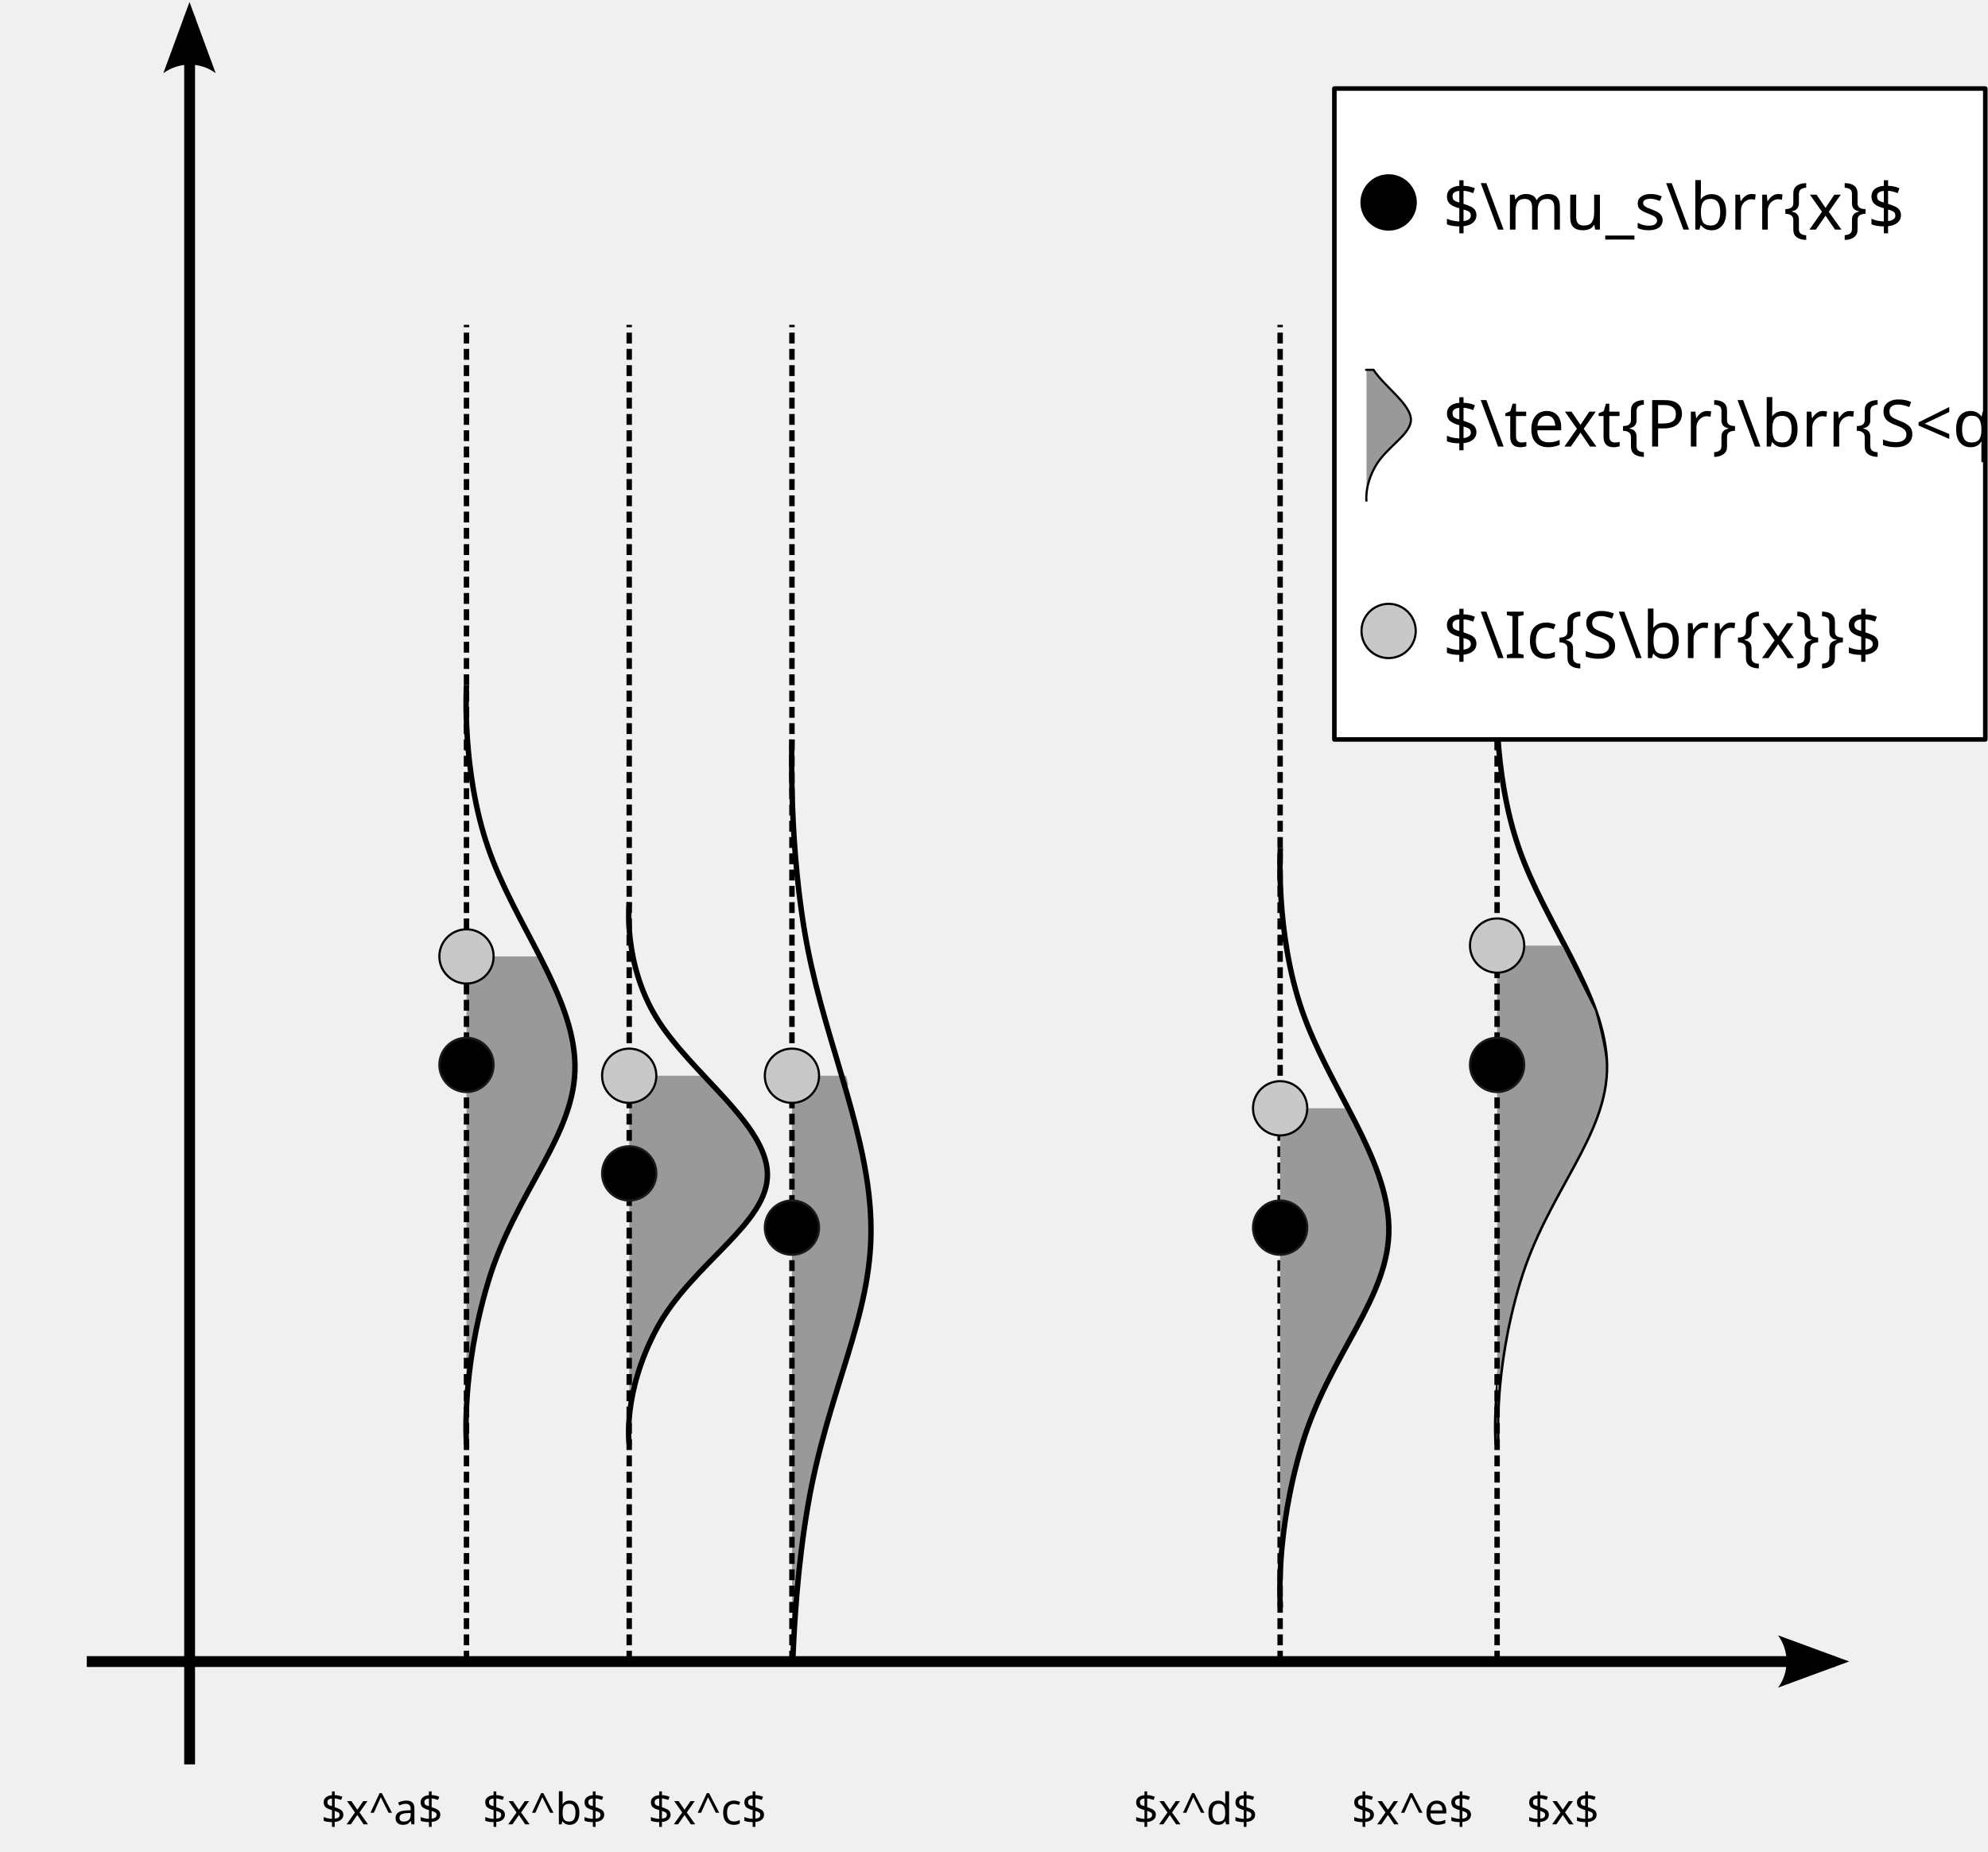
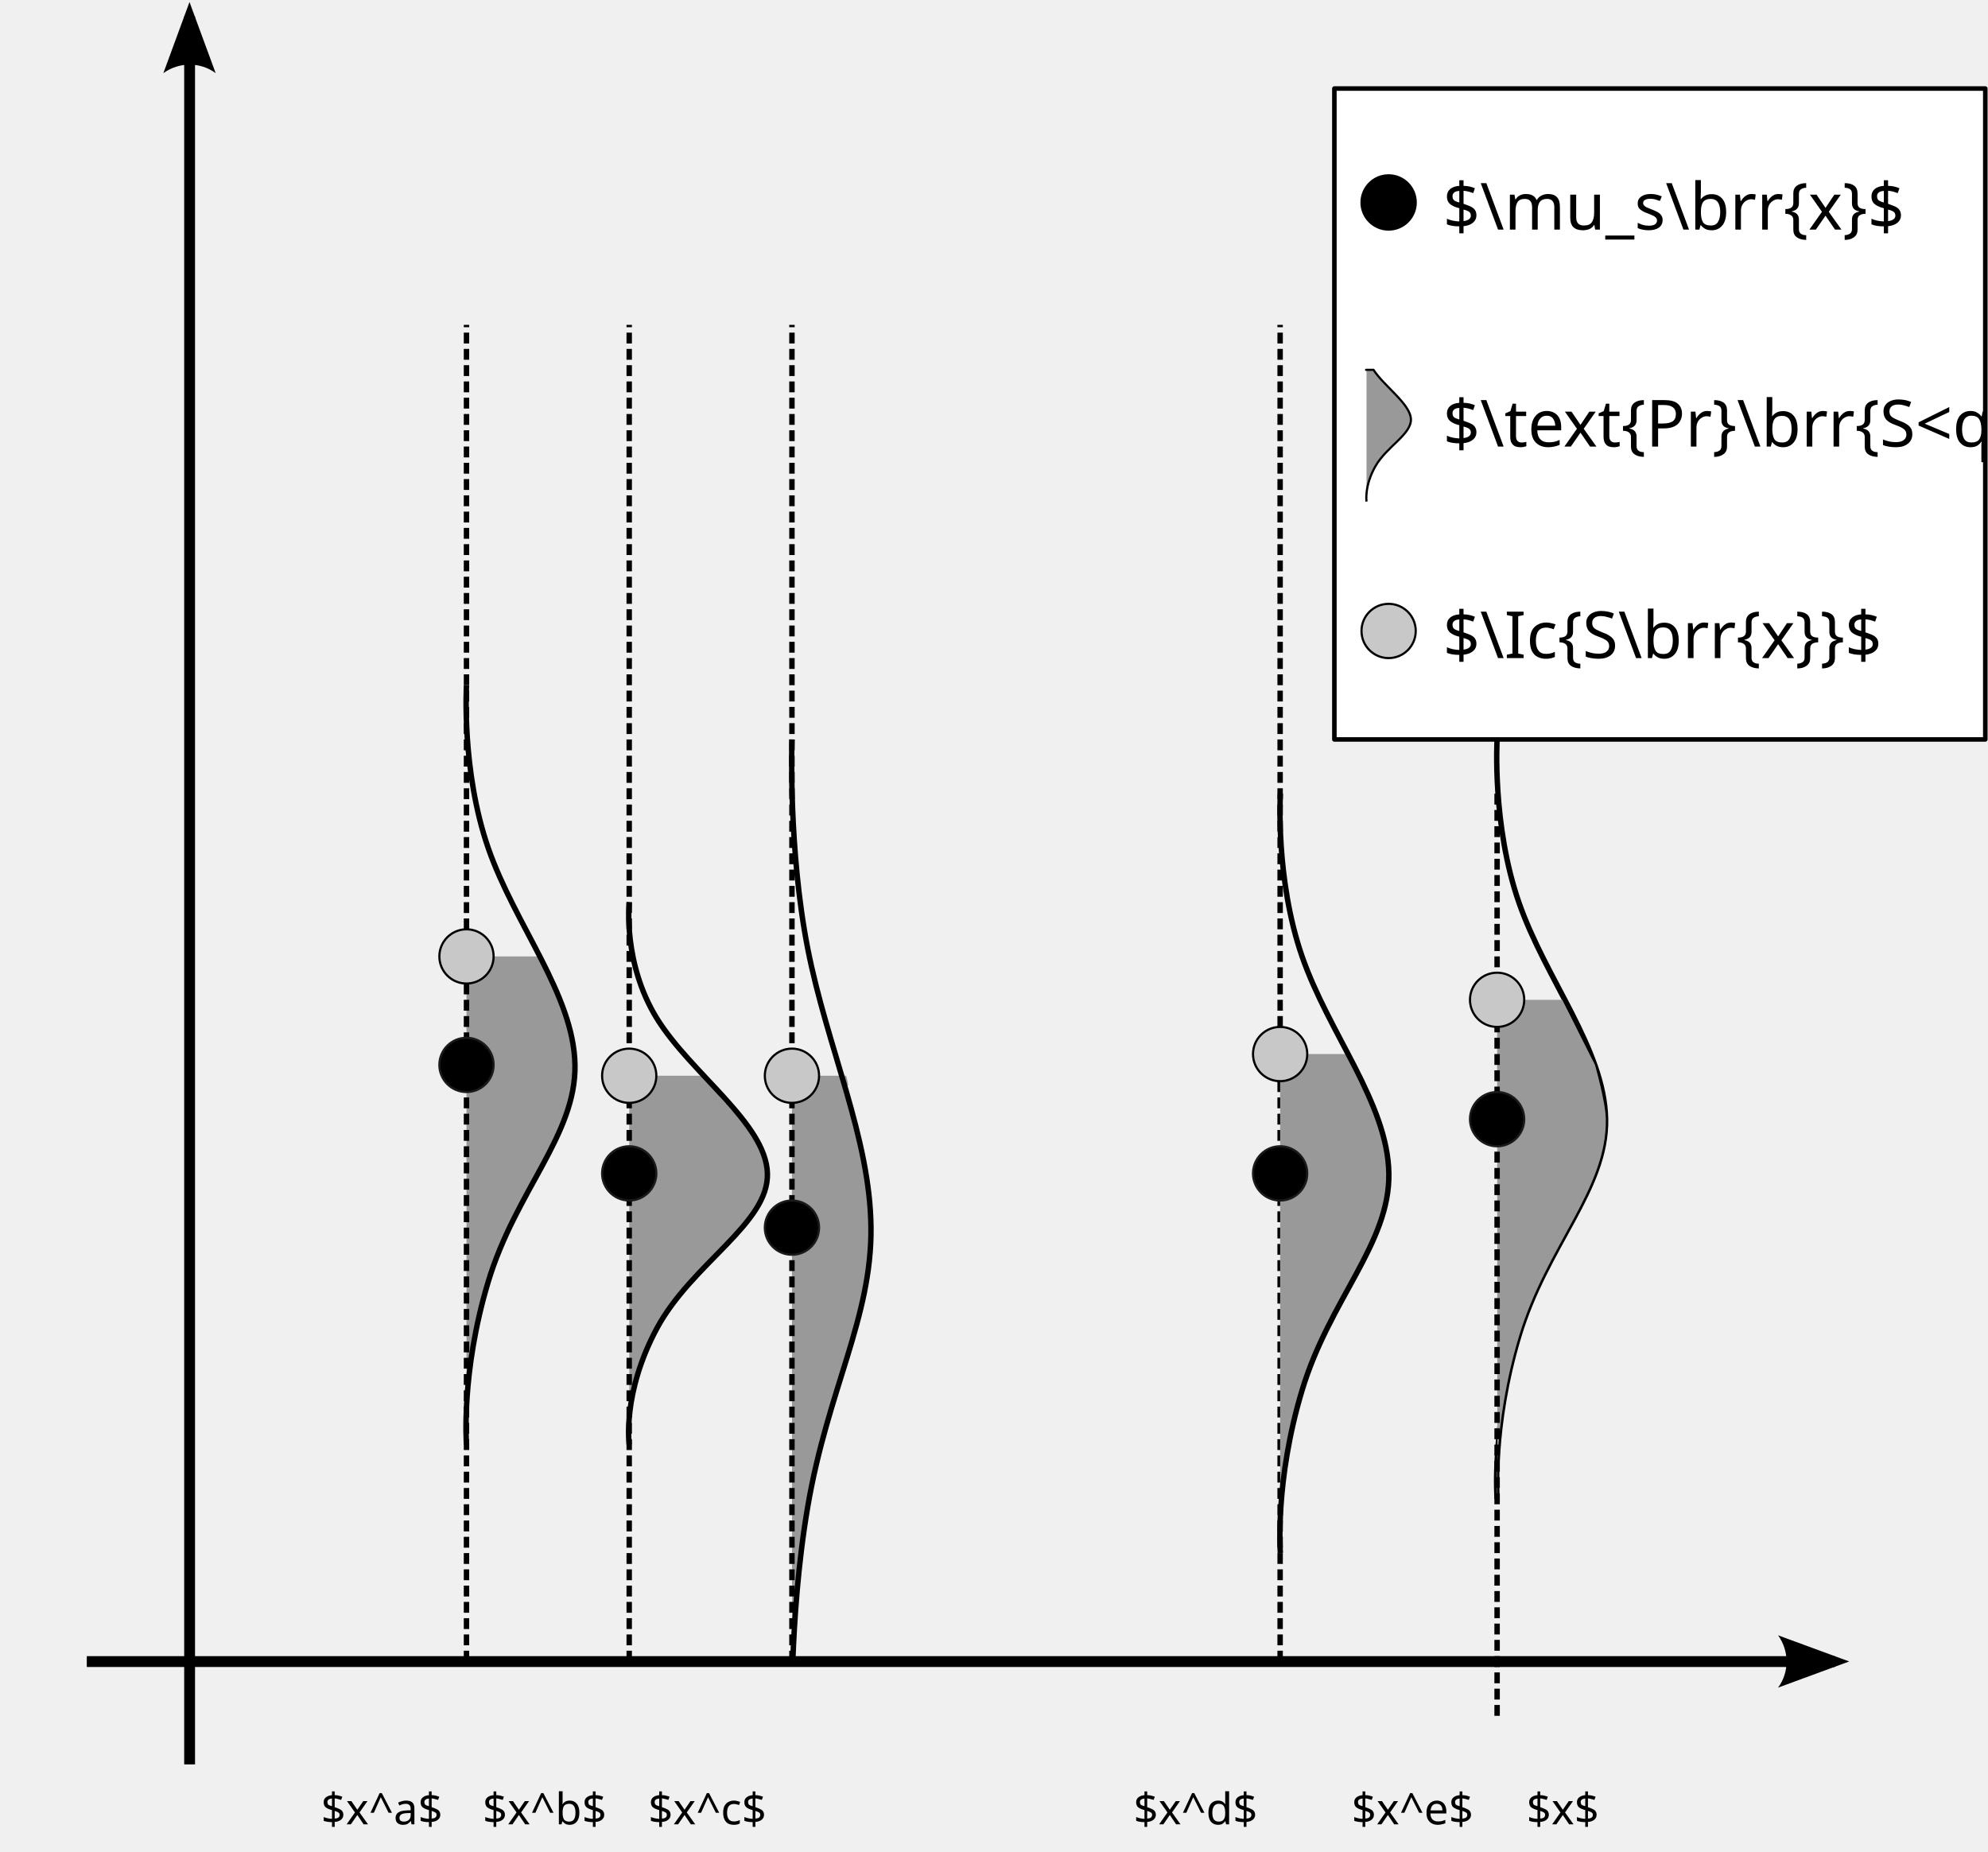
<svg xmlns="http://www.w3.org/2000/svg" width="183.25" height="170.644" id="svg2" version="1.1">
  <defs id="defs4">
    <marker orient="auto" refY="0" refX="0" id="Arrow2Mend" style="overflow:visible">
      <path id="path3802" style="fill-rule:evenodd;stroke-width:0.625;stroke-linejoin:round" d="M 8.719,4.034 -2.207,0.016 8.719,-4.002 c -1.745,2.372 -1.735,5.617 -6e-7,8.035 z" transform="scale(-0.6,-0.6)" />
    </marker>
    <marker orient="auto" refY="0" refX="0" id="Arrow1Lend" style="overflow:visible">
      <path id="path3778" d="M 0,0 5,-5 -12.5,0 5,5 0,0 z" style="fill-rule:evenodd;stroke:#000000;stroke-width:1pt" transform="matrix(-0.8,0,0,-0.8,-10,0)" />
    </marker>
  </defs>
  <g id="layer1" transform="translate(-182,-59.20009)">
    <path style="color:#000000;display:inline;overflow:visible;visibility:visible;fill:#999999;fill-opacity:1;stroke:none;stroke-width:0.5;marker:none;enable-background:accumulate" d="m 255.012,212.362 c 0.134,-3.474 0.454,-8.742 1.374,-14.131 1.841,-10.778 5.906,-17.398 5.828,-25.714 -0.039,-4.158 -1.046,-8.294 -2.268,-12.537 -0.611,-2.121 0.678,0.573 0.053,-1.618 -1.811,0.003 -4,0 -5,0" id="path4778-1-8" />
    <path style="color:#000000;display:inline;overflow:visible;visibility:visible;fill:#999999;fill-opacity:1;stroke:none;stroke-width:0.5;marker:none;enable-background:accumulate" d="m 240.011,192.362 c 0,0 -0.671,-4.726 2.548,-10.714 3.219,-5.988 10.328,-9.665 10.191,-14.286 -0.137,-4.62 -2.599,-3.905 -5.75,-9 h -7" id="path4778-7-1" />
    <path style="color:#000000;display:inline;overflow:visible;visibility:visible;fill:#999999;fill-opacity:1;stroke:none;stroke-width:0.5;marker:none;enable-background:accumulate" d="m 225,192.362 c 0,0 -0.527,-6.617 2,-15 2.527,-8.383 8.108,-13.532 8,-20 -0.027,-1.617 -1,-5 -1,-5 l -2,-5 h -7" id="path4778-3" />
    <path style="color:#000000;fill:none;stroke:#000000;stroke-width:1px;stroke-linecap:butt;stroke-linejoin:miter;stroke-miterlimit:4;stroke-opacity:1;stroke-dasharray:none;stroke-dashoffset:0;marker:none;marker-end:url(#Arrow2Mend);visibility:visible;display:inline;overflow:visible;enable-background:accumulate" d="m 199.478,221.84 0,-161.13" id="path2991" />
    <path style="color:#000000;fill:none;stroke:#000000;stroke-width:1px;stroke-linecap:butt;stroke-linejoin:miter;stroke-miterlimit:4;stroke-opacity:1;stroke-dasharray:none;stroke-dashoffset:0;marker:none;marker-end:url(#Arrow2Mend);visibility:visible;display:inline;overflow:visible;enable-background:accumulate" d="m 190,212.362 161.131,0" id="path2993" />
    <text xml:space="preserve" style="font-style:normal;font-weight:normal;line-height:0%;font-family:sans-serif;text-align:end;letter-spacing:0px;word-spacing:0px;text-anchor:end;fill:#000000;fill-opacity:1;stroke:none" x="345" y="227.362" id="text4524">
      <tspan id="tspan4526" x="345" y="227.362" style="font-size:4px;line-height:1.25;font-family:sans-serif">$x$</tspan>
    </text>
    <text xml:space="preserve" style="font-style:normal;font-weight:normal;line-height:0%;font-family:sans-serif;text-align:end;letter-spacing:0px;word-spacing:0px;text-anchor:end;fill:#000000;fill-opacity:1;stroke:none" x="195" y="77.362" id="text4528">
      <tspan id="tspan4530" x="195" y="77.362" style="font-size:4px;line-height:1.25;font-family:sans-serif">$S\brr{x}$</tspan>
    </text>
    <path style="color:#000000;fill:none;stroke:#000000;stroke-width:0.5;stroke-linecap:butt;stroke-linejoin:miter;stroke-miterlimit:4;stroke-opacity:1;stroke-dasharray:1, 0.5;stroke-dashoffset:0;marker:none;visibility:visible;display:inline;overflow:visible;enable-background:accumulate" d="M 225,212.362 225,89.145" id="path3053" />
    <path style="color:#000000;fill:none;stroke:#000000;stroke-width:0.5;stroke-linecap:butt;stroke-linejoin:miter;stroke-miterlimit:4;stroke-opacity:1;stroke-dasharray:1, 0.5;stroke-dashoffset:0;marker:none;visibility:visible;display:inline;overflow:visible;enable-background:accumulate" d="M 240,212.362 240,89.145" id="path3055" />
    <path style="color:#000000;fill:none;stroke:#000000;stroke-width:0.5;stroke-linecap:butt;stroke-linejoin:miter;stroke-miterlimit:4;stroke-opacity:1;stroke-dasharray:1, 0.5;stroke-dashoffset:0;marker:none;visibility:visible;display:inline;overflow:visible;enable-background:accumulate" d="M 255,212.362 255,89.145" id="path3057" />
    <path style="color:#000000;fill:none;stroke:#000000;stroke-width:0.5;stroke-linecap:butt;stroke-linejoin:miter;stroke-miterlimit:4;stroke-opacity:1;stroke-dasharray:1, 0.5;stroke-dashoffset:0;marker:none;visibility:visible;display:inline;overflow:visible;enable-background:accumulate" d="M 300,212.362 300,89.145" id="path3059" />
-     <path style="color:#000000;display:inline;overflow:visible;visibility:visible;fill:none;stroke:#000000;stroke-width:0.5;stroke-linecap:butt;stroke-linejoin:miter;stroke-miterlimit:4;stroke-dasharray:none;stroke-dashoffset:0;stroke-opacity:1;marker:none;enable-background:accumulate" d="m 320,192.362 c 0,0 -0.527,-6.617 2,-15 2.527,-8.383 8.108,-13.532 8,-20 -0.108,-6.468 -5.527,-12.867 -8,-20 -2.473,-7.133 -2,-15 -2,-15" id="path4778-2" />
+     <path style="color:#000000;display:inline;overflow:visible;visibility:visible;fill:none;stroke:#000000;stroke-width:0.5;stroke-linecap:butt;stroke-linejoin:miter;stroke-miterlimit:4;stroke-dasharray:none;stroke-dashoffset:0;stroke-opacity:1;marker:none;enable-background:accumulate" d="m 320,197.362 c 0,0 -0.527,-6.617 2,-15 2.527,-8.383 8.108,-13.532 8,-20 -0.108,-6.468 -5.527,-12.867 -8,-20 -2.473,-7.133 -2,-15 -2,-15" id="path4778-2" />
    <rect style="color:#000000;display:inline;overflow:visible;visibility:visible;fill:#ffffff;stroke:#000000;stroke-width:0.42;stroke-linecap:butt;stroke-linejoin:round;stroke-miterlimit:4;stroke-dasharray:none;stroke-dashoffset:0;stroke-opacity:1;marker:none;enable-background:accumulate" id="rect3991" width="60" height="60" x="305" y="67.362" />
    <flowRoot xml:space="preserve" id="flowRoot3841" style="font-style:normal;font-weight:normal;line-height:0.01%;font-family:sans-serif;letter-spacing:0px;word-spacing:0px;fill:#000000;fill-opacity:1;stroke:none" transform="translate(188.8545,131.0378)">
      <flowRegion id="flowRegion3843" style="font-family:sans-serif">
        <rect id="rect3845" width="6.429" height="106.786" x="166.071" y="-62.912" style="font-family:sans-serif" />
      </flowRegion>
      <flowPara id="flowPara3847" style="font-size:10px;line-height:1.25;font-family:sans-serif"> </flowPara>
    </flowRoot>
    <flowRoot xml:space="preserve" id="flowRoot3849" style="font-style:normal;font-weight:normal;line-height:0.01%;font-family:sans-serif;letter-spacing:0px;word-spacing:0px;fill:#000000;fill-opacity:1;stroke:none" transform="translate(188.8545,131.0378)">
      <flowRegion id="flowRegion3851" style="font-family:sans-serif">
        <rect id="rect3853" width="30.714" height="84.286" x="219.643" y="71.017" style="font-family:sans-serif" />
      </flowRegion>
      <flowPara id="flowPara3855" style="font-size:10px;line-height:1.25;font-family:sans-serif"> </flowPara>
    </flowRoot>
    <text xml:space="preserve" style="font-style:normal;font-weight:normal;line-height:0%;font-family:sans-serif;text-align:center;letter-spacing:0px;word-spacing:0px;text-anchor:middle;fill:#000000;fill-opacity:1;stroke:none" x="225" y="227.362" id="text4524-1">
      <tspan id="tspan4526-7" x="225" y="227.362" style="font-size:4px;line-height:1.25;font-family:sans-serif">$x^a$</tspan>
    </text>
    <text xml:space="preserve" style="font-style:normal;font-weight:normal;line-height:0%;font-family:sans-serif;text-align:center;letter-spacing:0px;word-spacing:0px;text-anchor:middle;fill:#000000;fill-opacity:1;stroke:none" x="240" y="227.362" id="text4524-4">
      <tspan id="tspan4526-0" x="240" y="227.362" style="font-size:4px;line-height:1.25;font-family:sans-serif">$x^b$</tspan>
    </text>
    <text xml:space="preserve" style="font-style:normal;font-weight:normal;line-height:0%;font-family:sans-serif;text-align:center;letter-spacing:0px;word-spacing:0px;text-anchor:middle;fill:#000000;fill-opacity:1;stroke:none" x="255" y="227.362" id="text4524-9">
      <tspan id="tspan4526-4" x="255" y="227.362" style="font-size:4px;line-height:1.25;font-family:sans-serif">$x^c$</tspan>
    </text>
    <text xml:space="preserve" style="font-style:normal;font-weight:normal;line-height:0%;font-family:sans-serif;text-align:center;letter-spacing:0px;word-spacing:0px;text-anchor:middle;fill:#000000;fill-opacity:1;stroke:none" x="300" y="227.362" id="text4524-8">
      <tspan id="tspan4526-8" x="300" y="227.362" style="font-size:4px;line-height:1.25;font-family:sans-serif">$x^d$</tspan>
    </text>
    <path style="color:#000000;fill:none;stroke:#000000;stroke-width:0.5;stroke-linecap:butt;stroke-linejoin:miter;stroke-miterlimit:4;stroke-opacity:1;stroke-dasharray:none;stroke-dashoffset:0;marker:none;visibility:visible;display:inline;overflow:visible;enable-background:accumulate" d="m 225,192.362 c 0,0 -0.527,-6.617 2,-15 2.527,-8.383 8.108,-13.532 8,-20 -0.108,-6.468 -5.527,-12.867 -8,-20 -2.473,-7.133 -2,-15 -2,-15" id="path4778" />
    <path style="color:#000000;fill:none;stroke:#000000;stroke-width:0.5;stroke-linecap:butt;stroke-linejoin:miter;stroke-miterlimit:4;stroke-opacity:1;stroke-dasharray:none;stroke-dashoffset:0;marker:none;visibility:visible;display:inline;overflow:visible;enable-background:accumulate" d="m 255.083,212.208 c 0.134,-3.474 0.454,-8.742 1.374,-14.131 1.841,-10.778 5.906,-17.398 5.828,-25.714 -0.079,-8.317 -4.026,-16.543 -5.828,-25.714 C 254.655,137.477 255,127.362 255,127.362" id="path4778-1" />
    <path style="color:#000000;fill:none;stroke:#000000;stroke-width:0.5;stroke-linecap:butt;stroke-linejoin:miter;stroke-miterlimit:4;stroke-opacity:1;stroke-dasharray:none;stroke-dashoffset:0;marker:none;visibility:visible;display:inline;overflow:visible;enable-background:accumulate" d="m 240,192.362 c 0,0 -0.671,-4.726 2.548,-10.714 3.219,-5.988 10.328,-9.665 10.191,-14.286 -0.137,-4.62 -7.041,-9.191 -10.191,-14.286 C 239.397,147.982 240,142.362 240,142.362" id="path4778-7" />
    <path style="color:#000000;fill:#000000;fill-opacity:1;fill-rule:nonzero;stroke:#1a1a1a;stroke-width:0.2;stroke-linecap:butt;stroke-linejoin:round;stroke-miterlimit:4;stroke-opacity:1;stroke-dasharray:none;stroke-dashoffset:0;marker:none;visibility:visible;display:inline;overflow:visible;enable-background:accumulate" id="path4419-5" d="m 215,189.862 a 2.5,2.5 0 0 1 -2.5,2.5 2.5,2.5 0 0 1 -2.5,-2.5 2.5,2.5 0 0 1 2.5,-2.5 2.5,2.5 0 0 1 2.5,2.5 z" transform="translate(42.5,-17.5)" />
    <path style="color:#000000;fill:#000000;fill-opacity:1;fill-rule:nonzero;stroke:#1a1a1a;stroke-width:0.2;stroke-linecap:butt;stroke-linejoin:round;stroke-miterlimit:4;stroke-opacity:1;stroke-dasharray:none;stroke-dashoffset:0;marker:none;visibility:visible;display:inline;overflow:visible;enable-background:accumulate" id="path4419-17" d="m 215,189.862 a 2.5,2.5 0 0 1 -2.5,2.5 2.5,2.5 0 0 1 -2.5,-2.5 2.5,2.5 0 0 1 2.5,-2.5 2.5,2.5 0 0 1 2.5,2.5 z" transform="translate(27.5,-22.5)" />
    <path style="color:#000000;fill:#000000;fill-opacity:1;fill-rule:nonzero;stroke:#1a1a1a;stroke-width:0.2;stroke-linecap:butt;stroke-linejoin:round;stroke-miterlimit:4;stroke-opacity:1;stroke-dasharray:none;stroke-dashoffset:0;marker:none;visibility:visible;display:inline;overflow:visible;enable-background:accumulate" id="path4419-17-5" d="m 215,189.862 a 2.5,2.5 0 0 1 -2.5,2.5 2.5,2.5 0 0 1 -2.5,-2.5 2.5,2.5 0 0 1 2.5,-2.5 2.5,2.5 0 0 1 2.5,2.5 z" transform="translate(12.5,-32.5)" />
-     <path style="color:#000000;display:inline;overflow:visible;visibility:visible;fill:#999999;fill-opacity:1;stroke:none;stroke-width:0.5;marker:none;enable-background:accumulate" d="m 300,207.362 c 0,0 -0.527,-6.617 2,-15 2.527,-8.383 8.108,-13.532 8,-20 -0.027,-1.617 -1,-5 -1,-5 l -3,-6 h -6" id="path4778-3-80" />
+     <path style="color:#000000;display:inline;overflow:visible;visibility:visible;fill:#999999;fill-opacity:1;stroke:none;stroke-width:0.5;marker:none;enable-background:accumulate" d="m 300,202.362 c 0,0 -0.527,-6.617 2,-15 2.527,-8.383 8.108,-13.532 8,-20 -0.027,-1.617 -1,-5 -1,-5 l -3,-6 h -6" id="path4778-3-80" />
    <text xml:space="preserve" style="font-style:normal;font-weight:normal;line-height:0%;font-family:sans-serif;text-align:start;letter-spacing:0px;word-spacing:0px;text-anchor:start;fill:#000000;fill-opacity:1;stroke:none" x="315" y="100.362" id="text4524-1-1-5-6-7-4">
      <tspan id="tspan4526-7-1-2-1-4-0" x="315" y="100.362" style="font-size:6px;line-height:1.25;font-family:sans-serif">$\text{Pr}\brr{S&lt;q}$</tspan>
    </text>
    <circle style="color:#000000;display:inline;overflow:visible;visibility:visible;fill:#c8c8c8;fill-opacity:1;fill-rule:nonzero;stroke:#000000;stroke-width:0.2;stroke-linecap:butt;stroke-linejoin:round;stroke-miterlimit:4;stroke-dasharray:none;stroke-dashoffset:0;stroke-opacity:1;marker:none;enable-background:accumulate" id="path4419-51" cx="310" cy="117.362" r="2.5" />
    <circle style="color:#000000;display:inline;overflow:visible;visibility:visible;fill:#000000;fill-opacity:1;fill-rule:nonzero;stroke:#000000;stroke-width:0.2;stroke-linecap:butt;stroke-linejoin:round;stroke-miterlimit:4;stroke-dasharray:none;stroke-dashoffset:0;stroke-opacity:1;marker:none;enable-background:accumulate" id="path4419-17-7" cx="310" cy="77.862" r="2.5" />
    <text xml:space="preserve" style="font-style:normal;font-weight:normal;line-height:0%;font-family:sans-serif;text-align:start;letter-spacing:0px;word-spacing:0px;text-anchor:start;fill:#000000;fill-opacity:1;stroke:none" x="315" y="119.862" id="text4524-1-1">
      <tspan id="tspan4526-7-1" x="315" y="119.862" style="font-size:6px;line-height:1.25;font-family:sans-serif">$\Ic{S\brr{x}}$</tspan>
    </text>
    <text xml:space="preserve" style="font-style:normal;font-weight:normal;line-height:0%;font-family:sans-serif;text-align:start;letter-spacing:0px;word-spacing:0px;text-anchor:start;fill:#000000;fill-opacity:1;stroke:none" x="315" y="80.362" id="text4524-1-1-5-6-7">
      <tspan id="tspan4526-7-1-2-1-4" x="315" y="80.362" style="font-size:6px;line-height:1.25;font-family:sans-serif">$\mu_s\brr{x}$</tspan>
    </text>
    <path style="color:#000000;display:inline;overflow:visible;visibility:visible;fill:#999999;stroke:#000000;stroke-width:0.2;stroke-miterlimit:4;stroke-dasharray:none;stroke-opacity:1;marker:none;enable-background:accumulate;fill-opacity:1" d="m 307.963,105.434 c 0,0 -0.216,-1.435 0.819,-3.253 1.034,-1.818 3.317,-2.934 3.273,-4.337 -0.045,-1.403 -2.437,-3.007 -3.449,-4.554 -0.963,0 -0.643,0 -0.643,0" id="path4778-7-1-6" />
-     <path style="color:#000000;display:inline;overflow:visible;visibility:visible;fill:#999999;fill-opacity:1;stroke:none;stroke-width:0.5;marker:none;enable-background:accumulate" d="m 320.022,192.362 c 0,0 -0.527,-6.617 2,-15 2.527,-8.383 8.108,-13.532 8,-20 -0.027,-1.617 -1,-5 -1,-5 l -3.022,-6 h -6" id="path4778-3-0" />
-     <path style="color:#000000;display:inline;overflow:visible;visibility:visible;fill:none;stroke:#000000;stroke-width:0.5;stroke-linecap:butt;stroke-linejoin:miter;stroke-miterlimit:4;stroke-dasharray:1, 0.5;stroke-dashoffset:0;stroke-opacity:1;marker:none;enable-background:accumulate" d="m 320,212.362 v -85" id="path3053-5" />
-     <circle r="2.5" cy="157.362" cx="320" style="color:#000000;display:inline;overflow:visible;visibility:visible;fill:#000000;fill-opacity:1;fill-rule:nonzero;stroke:#1a1a1a;stroke-width:0.2;stroke-linecap:butt;stroke-linejoin:round;stroke-miterlimit:4;stroke-dasharray:none;stroke-dashoffset:0;stroke-opacity:1;marker:none;enable-background:accumulate" id="path4419-17-5-1" />
-     <path style="color:#000000;display:inline;overflow:visible;visibility:visible;fill:none;stroke:#000000;stroke-width:0.5;stroke-linecap:butt;stroke-linejoin:miter;stroke-miterlimit:4;stroke-dasharray:none;stroke-dashoffset:0;stroke-opacity:1;marker:none;enable-background:accumulate" d="m 300.022,207.36 c 0,0 -0.527,-6.617 2,-15 2.527,-8.383 8.108,-13.532 8,-20 -0.108,-6.468 -5.527,-12.867 -8,-20 -2.473,-7.133 -2,-15 -2,-15" id="path4778-4" />
-     <circle r="2.5" cy="172.362" cx="300" style="color:#000000;display:inline;overflow:visible;visibility:visible;fill:#000000;fill-opacity:1;fill-rule:nonzero;stroke:#1a1a1a;stroke-width:0.2;stroke-linecap:butt;stroke-linejoin:round;stroke-miterlimit:4;stroke-dasharray:none;stroke-dashoffset:0;stroke-opacity:1;marker:none;enable-background:accumulate" id="path4419-17-5-8" />
+     <path style="color:#000000;display:inline;overflow:visible;visibility:visible;fill:#999999;fill-opacity:1;stroke:none;stroke-width:0.5;marker:none;enable-background:accumulate" d="m 320.022,197.362 c 0,0 -0.527,-6.617 2,-15 2.527,-8.383 8.108,-13.532 8,-20 -0.027,-1.617 -1,-5 -1,-5 l -3.022,-6 h -6" id="path4778-3-0" />
+     <path style="color:#000000;display:inline;overflow:visible;visibility:visible;fill:none;stroke:#000000;stroke-width:0.5;stroke-linecap:butt;stroke-linejoin:miter;stroke-miterlimit:4;stroke-dasharray:1, 0.5;stroke-dashoffset:0;stroke-opacity:1;marker:none;enable-background:accumulate" d="m 320,217.362 v -85" id="path3053-5" />
+     <circle r="2.5" cy="162.362" cx="320" style="color:#000000;display:inline;overflow:visible;visibility:visible;fill:#000000;fill-opacity:1;fill-rule:nonzero;stroke:#1a1a1a;stroke-width:0.2;stroke-linecap:butt;stroke-linejoin:round;stroke-miterlimit:4;stroke-dasharray:none;stroke-dashoffset:0;stroke-opacity:1;marker:none;enable-background:accumulate" id="path4419-17-5-1" />
+     <path style="color:#000000;display:inline;overflow:visible;visibility:visible;fill:none;stroke:#000000;stroke-width:0.5;stroke-linecap:butt;stroke-linejoin:miter;stroke-miterlimit:4;stroke-dasharray:none;stroke-dashoffset:0;stroke-opacity:1;marker:none;enable-background:accumulate" d="m 300.022,202.36 c 0,0 -0.527,-6.617 2,-15 2.527,-8.383 8.108,-13.532 8,-20 -0.108,-6.468 -5.527,-12.867 -8,-20 -2.473,-7.133 -2,-15 -2,-15" id="path4778-4" />
+     <circle r="2.5" cy="167.362" cx="300" style="color:#000000;display:inline;overflow:visible;visibility:visible;fill:#000000;fill-opacity:1;fill-rule:nonzero;stroke:#1a1a1a;stroke-width:0.2;stroke-linecap:butt;stroke-linejoin:round;stroke-miterlimit:4;stroke-dasharray:none;stroke-dashoffset:0;stroke-opacity:1;marker:none;enable-background:accumulate" id="path4419-17-5-8" />
    <text xml:space="preserve" style="font-style:normal;font-weight:normal;line-height:0%;font-family:sans-serif;text-align:center;letter-spacing:0px;word-spacing:0px;text-anchor:middle;fill:#000000;fill-opacity:1;stroke:none" x="320" y="227.362" id="text4524-8-8">
      <tspan id="tspan4526-8-1" x="320" y="227.362" style="font-size:4px;line-height:1.25;font-family:sans-serif">$x^e$</tspan>
    </text>
    <circle style="color:#000000;display:inline;overflow:visible;visibility:visible;fill:#c8c8c8;fill-opacity:1;fill-rule:nonzero;stroke:#000000;stroke-width:0.2;stroke-linecap:butt;stroke-linejoin:round;stroke-miterlimit:4;stroke-dasharray:none;stroke-dashoffset:0;stroke-opacity:1;marker:none;enable-background:accumulate" id="path4419-51-3" cx="225" cy="147.362" r="2.5" />
    <circle style="color:#000000;display:inline;overflow:visible;visibility:visible;fill:#c8c8c8;fill-opacity:1;fill-rule:nonzero;stroke:#000000;stroke-width:0.2;stroke-linecap:butt;stroke-linejoin:round;stroke-miterlimit:4;stroke-dasharray:none;stroke-dashoffset:0;stroke-opacity:1;marker:none;enable-background:accumulate" id="path4419-51-5" cx="240" cy="158.362" r="2.5" />
    <circle style="color:#000000;display:inline;overflow:visible;visibility:visible;fill:#c8c8c8;fill-opacity:1;fill-rule:nonzero;stroke:#000000;stroke-width:0.2;stroke-linecap:butt;stroke-linejoin:round;stroke-miterlimit:4;stroke-dasharray:none;stroke-dashoffset:0;stroke-opacity:1;marker:none;enable-background:accumulate" id="path4419-51-0" cx="255" cy="158.362" r="2.5" />
-     <circle style="color:#000000;display:inline;overflow:visible;visibility:visible;fill:#c8c8c8;fill-opacity:1;fill-rule:nonzero;stroke:#000000;stroke-width:0.2;stroke-linecap:butt;stroke-linejoin:round;stroke-miterlimit:4;stroke-dasharray:none;stroke-dashoffset:0;stroke-opacity:1;marker:none;enable-background:accumulate" id="path4419-51-1" cx="300" cy="161.362" r="2.5" />
-     <circle style="color:#000000;display:inline;overflow:visible;visibility:visible;fill:#c8c8c8;fill-opacity:1;fill-rule:nonzero;stroke:#000000;stroke-width:0.2;stroke-linecap:butt;stroke-linejoin:round;stroke-miterlimit:4;stroke-dasharray:none;stroke-dashoffset:0;stroke-opacity:1;marker:none;enable-background:accumulate" id="path4419-51-50" cx="320" cy="146.362" r="2.5" />
+     <circle style="color:#000000;display:inline;overflow:visible;visibility:visible;fill:#c8c8c8;fill-opacity:1;fill-rule:nonzero;stroke:#000000;stroke-width:0.2;stroke-linecap:butt;stroke-linejoin:round;stroke-miterlimit:4;stroke-dasharray:none;stroke-dashoffset:0;stroke-opacity:1;marker:none;enable-background:accumulate" id="path4419-51-1" cx="300" cy="156.362" r="2.5" />
+     <circle style="color:#000000;display:inline;overflow:visible;visibility:visible;fill:#c8c8c8;fill-opacity:1;fill-rule:nonzero;stroke:#000000;stroke-width:0.2;stroke-linecap:butt;stroke-linejoin:round;stroke-miterlimit:4;stroke-dasharray:none;stroke-dashoffset:0;stroke-opacity:1;marker:none;enable-background:accumulate" id="path4419-51-50" cx="320" cy="151.362" r="2.5" />
  </g>
</svg>
